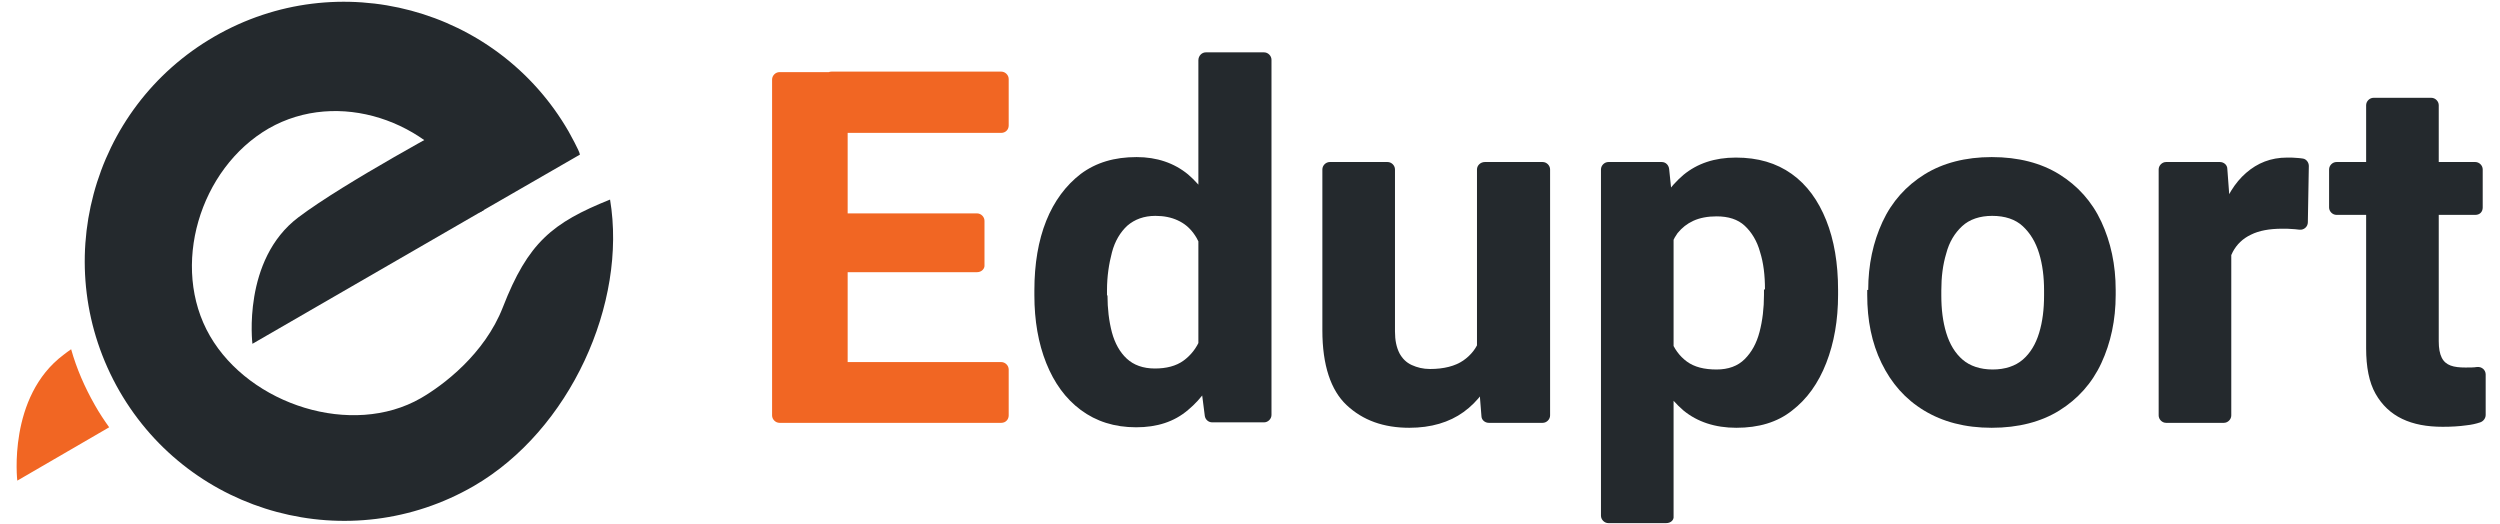
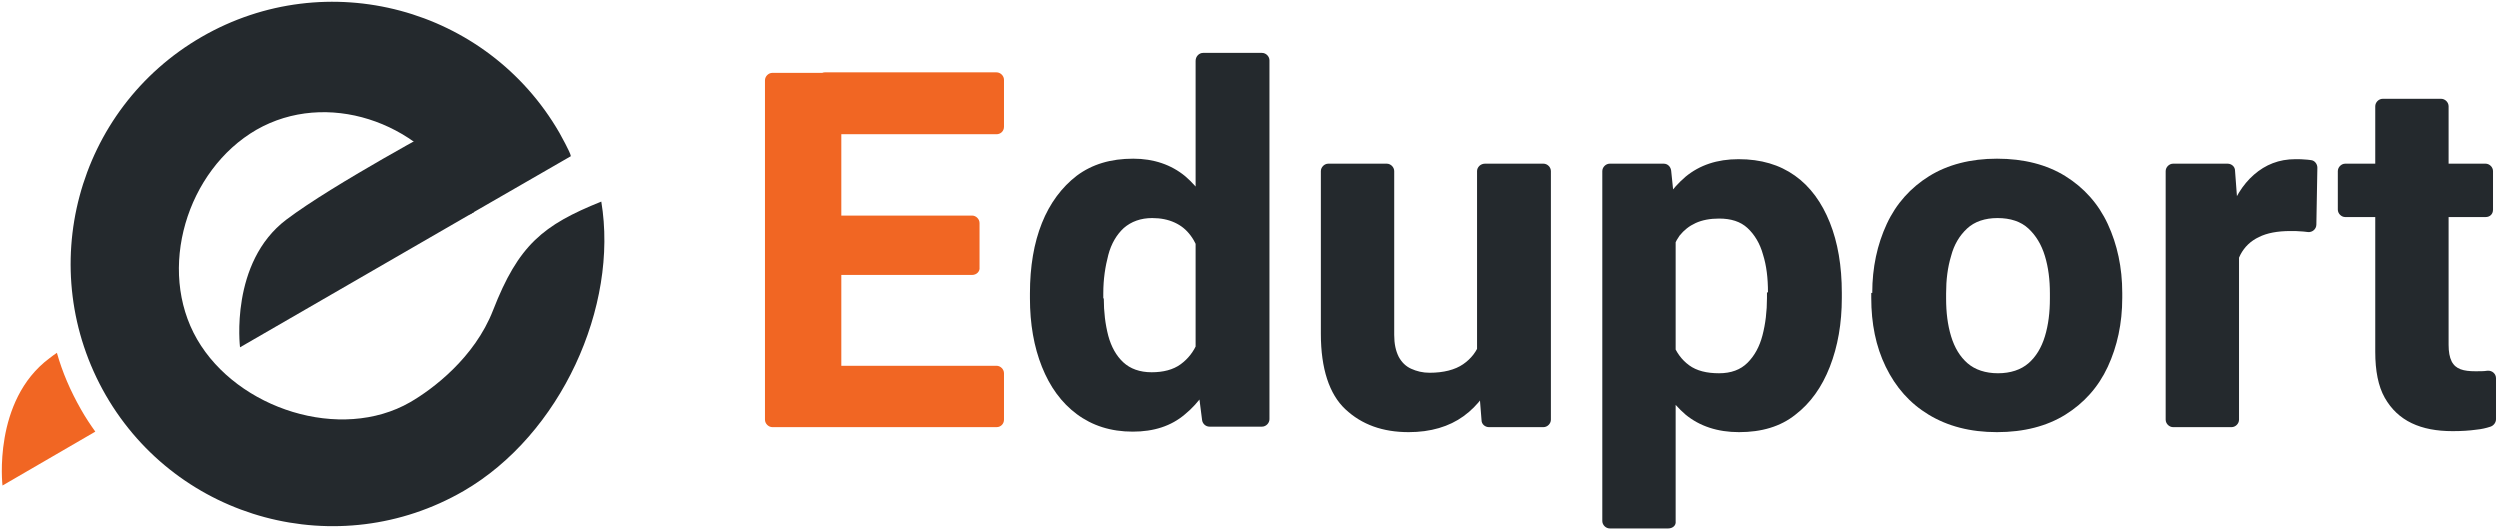
- <svg xmlns="http://www.w3.org/2000/svg" version="1.1" id="Layer_1" x="0px" y="0px" width="506.1px" height="105.9px" viewBox="0 0 506.1 105.9" style="enable-background:new 0 0 506.1 105.9;" xml:space="preserve">
-   <style type="text/css">
- 	.st0{fill-rule:evenodd;clip-rule:evenodd;fill:#24292D;}
- 	.st1{fill-rule:evenodd;clip-rule:evenodd;fill:#F16623;}
- 	.st2{fill:#F16623;}
- 	.st3{fill:#24292D;}
- </style>
-   <g>
-     <path class="st0" d="M98,42.5L51.1,69.6c0,0-2.1-17,9.3-25.6c9.4-7.1,31.6-19,31.6-19" />
-     <path class="st1" d="M14.4,70.7c1.1,3.9,2.7,7.6,4.8,11.3c0.9,1.6,1.9,3.1,2.9,4.5L3.5,97.3c0,0-2-17,9.4-25.5   C13.3,71.5,13.8,71.1,14.4,70.7z" />
-     <path class="st0" d="M123.5,40.4c3.5,21-8.1,46.7-27.6,58c-25.1,14.5-57.2,5.9-71.7-19.2C9.7,54,18.3,21.9,43.4,7.4   c25.1-14.5,57.2-5.9,71.7,19.2c0.2,0.4,2.2,3.9,2.3,4.7L97.1,43c-0.4-0.8-1.7-4-2.1-4.7C86.9,24.3,68.4,18,54.4,26   c-14,8.1-20,28-11.9,42c8.1,14,28.8,20.6,42.7,12.6c4.5-2.6,12.9-8.9,16.6-18.4C106.9,49.1,111.8,45.1,123.5,40.4z" />
-     <path class="st2" d="M170.1,85.6h-12.3c-0.8,0-1.5-0.7-1.5-1.5v-68c0-0.8,0.7-1.5,1.5-1.5h12.3c0.8,0,1.5,0.7,1.5,1.5v68   C171.6,84.9,170.9,85.6,170.1,85.6z M202.7,26.9h-34.4c-0.8,0-1.5-0.7-1.5-1.5v-9.4c0-0.8,0.7-1.5,1.5-1.5h34.4   c0.8,0,1.5,0.7,1.5,1.5v9.4C204.2,26.3,203.5,26.9,202.7,26.9z M197.8,55.1h-29.6c-0.8,0-1.5-0.7-1.5-1.5v-8.9   c0-0.8,0.7-1.5,1.5-1.5h29.6c0.8,0,1.5,0.7,1.5,1.5v8.9C199.4,54.4,198.7,55.1,197.8,55.1z M202.7,85.6h-34.5   c-0.8,0-1.5-0.7-1.5-1.5v-9.3c0-0.8,0.7-1.5,1.5-1.5h34.5c0.8,0,1.5,0.7,1.5,1.5v9.3C204.2,84.9,203.6,85.6,202.7,85.6z" />
-     <path class="st3" d="M209.4,58.8c0-5.4,0.8-10.1,2.4-14.1s4-7.2,7-9.5c3.1-2.3,6.8-3.4,11.3-3.4c4.1,0,7.6,1.2,10.4,3.5   c2.8,2.4,5,5.6,6.6,9.7c1.6,4.1,2.7,8.7,3.3,13.8c0,0.1,0,0.1,0,0.2v1c0,0.1,0,0.1,0,0.2c-0.6,4.9-1.7,9.3-3.3,13.3   c-1.6,4-3.8,7.2-6.6,9.5c-2.8,2.4-6.3,3.5-10.5,3.5c-4.4,0-8.1-1.2-11.2-3.5c-3.1-2.3-5.4-5.5-7-9.5c-1.6-4-2.4-8.6-2.4-13.7V58.8z    M224.2,59.8c0,2.7,0.3,5.2,0.9,7.5c0.6,2.2,1.6,4,3,5.3c1.4,1.3,3.3,2,5.7,2c2.3,0,4.3-0.5,5.8-1.6c1.5-1.1,2.6-2.5,3.4-4.4   c0.8-1.9,1.2-4,1.4-6.5c0,0,0-0.1,0-0.1l0-5c-0.1-2.1-0.3-4-0.8-5.6c-0.5-1.6-1.1-3-2-4.2s-1.9-2-3.2-2.6c-1.3-0.6-2.8-0.9-4.5-0.9   c-2.3,0-4.2,0.7-5.7,2c-1.4,1.3-2.5,3.1-3.1,5.4c-0.6,2.3-1,4.8-1,7.7V59.8z M244.1,10.6h11.8c0.8,0,1.5,0.7,1.5,1.5v71.9   c0,0.8-0.7,1.5-1.5,1.5h-10.5c-0.8,0-1.4-0.6-1.5-1.3L242.6,74c0-0.1,0-0.1,0-0.2V12.2C242.6,11.3,243.3,10.6,244.1,10.6z" />
-     <path class="st3" d="M303.3,61.9c0.9,0,1.6,0.7,1.6,1.6c-0.1,4.1-0.9,7.8-2.1,11.1c-1.4,3.7-3.6,6.7-6.5,8.8   c-2.9,2.1-6.6,3.2-11,3.2c-5.2,0-9.4-1.5-12.7-4.6c-3.2-3-4.9-8.1-4.9-15.1V34.3c0-0.8,0.7-1.5,1.5-1.5h11.7c0.8,0,1.5,0.7,1.5,1.5   v32.8c0,1.8,0.3,3.2,0.9,4.4c0.6,1.1,1.4,1.9,2.5,2.4c1.1,0.5,2.3,0.8,3.7,0.8c2.8,0,5.1-0.6,6.7-1.7c1.6-1.1,2.8-2.6,3.4-4.5   c0.5-1.5,0.9-3.2,1-5.1c0-0.8,0.7-1.4,1.5-1.4L303.3,61.9z M300.6,32.8h11.7c0.8,0,1.5,0.7,1.5,1.5v49.8c0,0.8-0.7,1.5-1.5,1.5   h-10.9c-0.8,0-1.5-0.6-1.5-1.4L299,72.9c0,0,0-0.1,0-0.1V34.3C299,33.5,299.7,32.8,300.6,32.8z" />
-     <path class="st3" d="M337.3,105.9h-11.7c-0.8,0-1.5-0.7-1.5-1.5V34.3c0-0.8,0.7-1.5,1.5-1.5h10.8c0.8,0,1.4,0.6,1.5,1.4l0.9,8.7   c0,0.1,0,0.1,0,0.2v61.4C338.9,105.3,338.2,105.9,337.3,105.9z M372.1,59.7c0,5.1-0.8,9.7-2.4,13.8c-1.6,4.1-3.9,7.3-6.9,9.6   c-3,2.4-6.8,3.5-11.3,3.5c-4.3,0-7.9-1.2-10.7-3.5c-2.8-2.4-4.9-5.5-6.5-9.5c-1.5-4-2.6-8.4-3.3-13.2c0-0.1,0-0.2,0-0.2v-1.3   c0-0.1,0-0.1,0-0.2c0.7-5.1,1.7-9.7,3.3-13.7c1.5-4.1,3.7-7.2,6.5-9.6c2.8-2.3,6.3-3.5,10.6-3.5c4.5,0,8.2,1.1,11.3,3.3   c3.1,2.2,5.4,5.4,7,9.4c1.6,4,2.4,8.7,2.4,14.1V59.7z M357.3,58.6c0-2.9-0.3-5.4-1-7.6c-0.6-2.2-1.7-4-3.1-5.3   c-1.4-1.3-3.3-1.9-5.7-1.9c-1.8,0-3.4,0.3-4.7,0.9c-1.3,0.6-2.3,1.4-3.2,2.5c-0.8,1.1-1.4,2.5-1.9,4.1c-0.4,1.6-0.6,3.5-0.7,5.6   l0,5.3c0,0,0,0.1,0,0.1c0.1,2.4,0.5,4.5,1.2,6.4c0.7,1.9,1.8,3.4,3.3,4.5c1.5,1.1,3.5,1.6,6,1.6c2.4,0,4.3-0.7,5.7-2.1   c1.4-1.4,2.4-3.2,3-5.5c0.6-2.3,0.9-4.8,0.9-7.5V58.6z" />
-     <path class="st3" d="M378.2,58.7c0-5.1,1-9.7,2.9-13.8s4.8-7.3,8.5-9.6c3.7-2.3,8.3-3.5,13.6-3.5c5.4,0,10,1.2,13.7,3.5   s6.6,5.5,8.5,9.6c1.9,4.1,2.9,8.7,2.9,13.8v1c0,5.1-1,9.7-2.9,13.8c-1.9,4.1-4.8,7.3-8.5,9.6c-3.7,2.3-8.3,3.5-13.7,3.5   s-9.9-1.2-13.7-3.5c-3.8-2.3-6.6-5.5-8.6-9.6c-2-4.1-2.9-8.7-2.9-13.8V58.7z M393,59.8c0,2.8,0.3,5.3,1,7.6   c0.7,2.3,1.8,4.1,3.3,5.4c1.5,1.3,3.6,2,6.1,2c2.5,0,4.6-0.7,6.1-2c1.5-1.3,2.6-3.1,3.3-5.4c0.7-2.3,1-4.8,1-7.6v-1   c0-2.7-0.3-5.2-1-7.5c-0.7-2.3-1.8-4.1-3.3-5.5s-3.6-2.1-6.2-2.1c-2.5,0-4.6,0.7-6.1,2.1s-2.6,3.2-3.2,5.5c-0.7,2.3-1,4.8-1,7.5   V59.8z" />
-     <path class="st3" d="M450.2,85.6h-11.7c-0.8,0-1.5-0.7-1.5-1.5V34.3c0-0.8,0.7-1.5,1.5-1.5h10.9c0.8,0,1.5,0.6,1.5,1.4l0.8,10.7   c0,0,0,0.1,0,0.1v39.1C451.7,84.9,451,85.6,450.2,85.6z M467.2,45c0,0.9-0.8,1.6-1.7,1.5c-0.3,0-0.6-0.1-0.9-0.1   c-1-0.1-1.9-0.1-2.6-0.1c-2.6,0-4.7,0.4-6.3,1.2c-1.7,0.8-2.9,2-3.7,3.5c-0.6,1.1-0.9,2.3-1.2,3.8c-0.1,1-1.2,1.6-2.1,1.2v0   c-0.6-0.2-0.9-0.8-0.9-1.4c0.1-4.2,0.7-7.9,1.7-11.2c1.2-3.6,2.9-6.4,5.2-8.4c2.3-2,5-3.1,8.3-3.1c0.7,0,1.5,0,2.4,0.1   c0.3,0,0.6,0.1,0.8,0.1c0.7,0.1,1.2,0.8,1.2,1.5L467.2,45z" />
-     <path class="st3" d="M501.1,43.5H473c-0.8,0-1.5-0.7-1.5-1.5v-7.7c0-0.8,0.7-1.5,1.5-1.5h28.1c0.8,0,1.5,0.7,1.5,1.5V42   C502.6,42.9,502,43.5,501.1,43.5z M492.2,19.8c0.8,0,1.5,0.7,1.5,1.5v47.8c0,1.4,0.2,2.5,0.6,3.3c0.4,0.8,1,1.3,1.8,1.6   c0.8,0.3,1.8,0.4,3,0.4c0.9,0,1.7,0,2.3-0.1l0.1,0c0.9-0.1,1.7,0.6,1.7,1.5l0,8.2c0,0.7-0.5,1.3-1.1,1.5c-0.9,0.3-1.8,0.5-2.8,0.6   c-1.4,0.2-3,0.3-4.8,0.3c-3.2,0-5.9-0.5-8.2-1.6c-2.3-1.1-4.1-2.8-5.4-5.1c-1.3-2.3-1.9-5.4-1.9-9.2V21.3c0-0.8,0.7-1.5,1.5-1.5   H492.2z" />
-   </g>
+ <svg xmlns="http://www.w3.org/2000/svg" width="501" height="106" viewBox="0 0 501 106" fill="none">
+   <path fill-rule="evenodd" clip-rule="evenodd" d="M95.001 42.5L48.1 69.6C48.1 69.6 46.001 52.6 57.401 44C66.8 36.9 89.001 25 89.001 25" fill="#24292D" />
+   <path fill-rule="evenodd" clip-rule="evenodd" d="M11.4 70.7C12.5 74.6 14.1 78.3 16.2 82C17.1 83.6 18.1 85.1 19.1 86.5L0.5 97.3C0.5 97.3 -1.5 80.3 9.9 71.8C10.3 71.5 10.8 71.1 11.4 70.7Z" fill="#F16623" />
+   <path fill-rule="evenodd" clip-rule="evenodd" d="M120.5 40.4C124 61.4 112.4 87.1 92.9 98.4C67.8 112.9 35.7 104.3 21.2 79.2C6.7 54 15.3 21.9 40.4 7.4C65.5 -7.1 97.6 1.5 112.1 26.6C112.3 27 114.3 30.5 114.4 31.3L94.1 43C93.7 42.2 92.4 39 92 38.3C83.9 24.3 65.4 18 51.4 26C37.4 34.1 31.4 54 39.5 68C47.6 82 68.3 88.6 82.2 80.6C86.7 78 95.1 71.7 98.8 62.2C103.9 49.1 108.8 45.1 120.5 40.4Z" fill="#24292D" />
+   <path d="M167.1 85.6H154.8C154 85.6 153.3 84.9 153.3 84.1V16.1C153.3 15.3 154 14.6 154.8 14.6H167.1C167.9 14.6 168.6 15.3 168.6 16.1V84.1C168.6 84.9 167.9 85.6 167.1 85.6ZM199.7 26.9H165.3C164.5 26.9 163.8 26.2 163.8 25.4V16C163.8 15.2 164.5 14.5 165.3 14.5H199.7C200.5 14.5 201.2 15.2 201.2 16V25.4C201.2 26.3 200.5 26.9 199.7 26.9ZM194.8 55.1H165.2C164.4 55.1 163.7 54.4 163.7 53.6V44.7C163.7 43.9 164.4 43.2 165.2 43.2H194.8C195.6 43.2 196.3 43.9 196.3 44.7V53.6C196.4 54.4 195.7 55.1 194.8 55.1ZM199.7 85.6H165.2C164.4 85.6 163.7 84.9 163.7 84.1V74.8C163.7 74 164.4 73.3 165.2 73.3H199.7C200.5 73.3 201.2 74 201.2 74.8V84.1C201.2 84.9 200.6 85.6 199.7 85.6Z" fill="#F16623" />
+   <path d="M206.4 58.8C206.4 53.4 207.2 48.7 208.8 44.7C210.4 40.7 212.8 37.5 215.8 35.2C218.9 32.9 222.6 31.8 227.1 31.8C231.2 31.8 234.7 33 237.5 35.3C240.3 37.7 242.5 40.9 244.1 45C245.7 49.1 246.8 53.7 247.4 58.8C247.4 58.9 247.4 58.9 247.4 59V60C247.4 60.1 247.4 60.1 247.4 60.2C246.8 65.1 245.7 69.5 244.1 73.5C242.5 77.5 240.3 80.7 237.5 83C234.7 85.4 231.2 86.5 227 86.5C222.6 86.5 218.9 85.3 215.8 83C212.7 80.7 210.4 77.5 208.8 73.5C207.2 69.5 206.4 64.9 206.4 59.8V58.8ZM221.2 59.8C221.2 62.5 221.5 65 222.1 67.3C222.7 69.5 223.7 71.3 225.1 72.6C226.5 73.9 228.4 74.6 230.8 74.6C233.1 74.6 235.1 74.1 236.6 73C238.1 71.9 239.2 70.5 240 68.6C240.8 66.7 241.2 64.6 241.4 62.1V62V57C241.3 54.9 241.1 53 240.6 51.4C240.1 49.8 239.5 48.4 238.6 47.2C237.7 46 236.7 45.2 235.4 44.6C234.1 44 232.6 43.7 230.9 43.7C228.6 43.7 226.7 44.4 225.2 45.7C223.8 47 222.7 48.8 222.1 51.1C221.5 53.4 221.1 55.9 221.1 58.8V59.8H221.2ZM241.1 10.6H252.9C253.7 10.6 254.4 11.3 254.4 12.1V84C254.4 84.8 253.7 85.5 252.9 85.5H242.4C241.6 85.5 241 84.9 240.9 84.2L239.6 74C239.6 73.9 239.6 73.9 239.6 73.8V12.2C239.6 11.3 240.3 10.6 241.1 10.6Z" fill="#24292D" />
+   <path d="M300.3 61.9C301.2 61.9 301.9 62.6 301.9 63.5C301.8 67.6 301 71.3 299.8 74.6C298.4 78.3 296.2 81.3 293.3 83.4C290.4 85.5 286.7 86.6 282.3 86.6C277.1 86.6 272.9 85.1 269.6 82C266.4 79 264.7 73.9 264.7 66.9V34.3C264.7 33.5 265.4 32.8 266.2 32.8H277.9C278.7 32.8 279.4 33.5 279.4 34.3V67.1C279.4 68.9 279.7 70.3 280.3 71.5C280.9 72.6 281.7 73.4 282.8 73.9C283.9 74.4 285.1 74.7 286.5 74.7C289.3 74.7 291.6 74.1 293.2 73C294.8 71.9 296 70.4 296.6 68.5C297.1 67 297.5 65.3 297.6 63.4C297.6 62.6 298.3 62 299.1 62L300.3 61.9ZM297.6 32.8H309.3C310.1 32.8 310.8 33.5 310.8 34.3V84.1C310.8 84.9 310.1 85.6 309.3 85.6H298.4C297.6 85.6 296.9 85 296.9 84.2L296 72.9V72.8V34.3C296 33.5 296.7 32.8 297.6 32.8Z" fill="#24292D" />
+   <path d="M334.301 105.9H322.601C321.801 105.9 321.101 105.2 321.101 104.4V34.3C321.101 33.5 321.801 32.8 322.601 32.8H333.401C334.201 32.8 334.801 33.4 334.901 34.2L335.801 42.9C335.801 43 335.801 43 335.801 43.1V104.5C335.901 105.3 335.201 105.9 334.301 105.9ZM369.101 59.7C369.101 64.8 368.301 69.4 366.701 73.5C365.101 77.6 362.801 80.8 359.801 83.1C356.801 85.5 353.001 86.6 348.501 86.6C344.201 86.6 340.601 85.4 337.801 83.1C335.001 80.7 332.901 77.6 331.301 73.6C329.801 69.6 328.701 65.2 328.001 60.4C328.001 60.3 328.001 60.2 328.001 60.2V58.9C328.001 58.8 328.001 58.8 328.001 58.7C328.701 53.6 329.701 49 331.301 45C332.801 40.9 335.001 37.8 337.801 35.4C340.601 33.1 344.101 31.9 348.401 31.9C352.901 31.9 356.601 33 359.701 35.2C362.801 37.4 365.101 40.6 366.701 44.6C368.301 48.6 369.101 53.3 369.101 58.7V59.7ZM354.301 58.6C354.301 55.7 354.001 53.2 353.301 51C352.701 48.8 351.601 47 350.201 45.7C348.801 44.4 346.901 43.8 344.501 43.8C342.701 43.8 341.101 44.1 339.801 44.7C338.501 45.3 337.501 46.1 336.601 47.2C335.801 48.3 335.201 49.7 334.701 51.3C334.301 52.9 334.101 54.8 334.001 56.9V62.2V62.3C334.101 64.7 334.501 66.8 335.201 68.7C335.901 70.6 337.001 72.1 338.501 73.2C340.001 74.3 342.001 74.8 344.501 74.8C346.901 74.8 348.801 74.1 350.201 72.7C351.601 71.3 352.601 69.5 353.201 67.2C353.801 64.9 354.101 62.4 354.101 59.7V58.6H354.301Z" fill="#24292D" />
+   <path d="M375.2 58.7C375.2 53.6 376.2 49 378.1 44.9C380 40.8 382.9 37.6 386.6 35.3C390.3 33 394.9 31.8 400.2 31.8C405.6 31.8 410.2 33 413.9 35.3C417.6 37.6 420.5 40.8 422.4 44.9C424.3 49 425.3 53.6 425.3 58.7V59.7C425.3 64.8 424.3 69.4 422.4 73.5C420.5 77.6 417.6 80.8 413.9 83.1C410.2 85.4 405.6 86.6 400.2 86.6C394.8 86.6 390.3 85.4 386.5 83.1C382.7 80.8 379.9 77.6 377.9 73.5C375.9 69.4 375 64.8 375 59.7V58.7H375.2ZM390 59.8C390 62.6 390.3 65.1 391 67.4C391.7 69.7 392.8 71.5 394.3 72.8C395.8 74.1 397.9 74.8 400.4 74.8C402.9 74.8 405 74.1 406.5 72.8C408 71.5 409.1 69.7 409.8 67.4C410.5 65.1 410.8 62.6 410.8 59.8V58.8C410.8 56.1 410.5 53.6 409.8 51.3C409.1 49 408 47.2 406.5 45.8C405 44.4 402.9 43.7 400.3 43.7C397.8 43.7 395.7 44.4 394.2 45.8C392.7 47.2 391.6 49 391 51.3C390.3 53.6 390 56.1 390 58.8V59.8Z" fill="#24292D" />
+   <path d="M447.2 85.6H435.5C434.7 85.6 434 84.9 434 84.1V34.3C434 33.5 434.7 32.8 435.5 32.8H446.4C447.2 32.8 447.9 33.4 447.9 34.2L448.7 44.9V45V84.1C448.7 84.9 448 85.6 447.2 85.6ZM464.2 45C464.2 45.9 463.4 46.6 462.5 46.5C462.2 46.5 461.9 46.4 461.6 46.4C460.6 46.3 459.7 46.3 459 46.3C456.4 46.3 454.3 46.7 452.7 47.5C451 48.3 449.8 49.5 449 51C448.4 52.1 448.1 53.3 447.8 54.8C447.7 55.8 446.6 56.4 445.7 56C445.1 55.8 444.8 55.2 444.8 54.6C444.9 50.4 445.5 46.7 446.5 43.4C447.7 39.8 449.4 37 451.7 35C454 33 456.7 31.9 460 31.9C460.7 31.9 461.5 31.9 462.4 32C462.7 32 463 32.1 463.2 32.1C463.9 32.2 464.4 32.9 464.4 33.6L464.2 45Z" fill="#24292D" />
+   <path d="M498.1 43.5H470C469.2 43.5 468.5 42.8 468.5 42V34.3C468.5 33.5 469.2 32.8 470 32.8H498.1C498.9 32.8 499.6 33.5 499.6 34.3V42C499.6 42.9 499 43.5 498.1 43.5ZM489.2 19.8C490 19.8 490.7 20.5 490.7 21.3V69.1C490.7 70.5 490.9 71.6 491.3 72.4C491.7 73.2 492.3 73.7 493.1 74C493.9 74.3 494.9 74.4 496.1 74.4C497 74.4 497.8 74.4 498.4 74.3H498.5C499.4 74.2 500.2 74.9 500.2 75.8V84C500.2 84.7 499.7 85.3 499.1 85.5C498.2 85.8 497.3 86 496.3 86.1C494.9 86.3 493.3 86.4 491.5 86.4C488.3 86.4 485.6 85.9 483.3 84.8C481 83.7 479.2 82 477.9 79.7C476.6 77.4 476 74.3 476 70.5V21.3C476 20.5 476.7 19.8 477.5 19.8H489.2Z" fill="#24292D" />
</svg>
